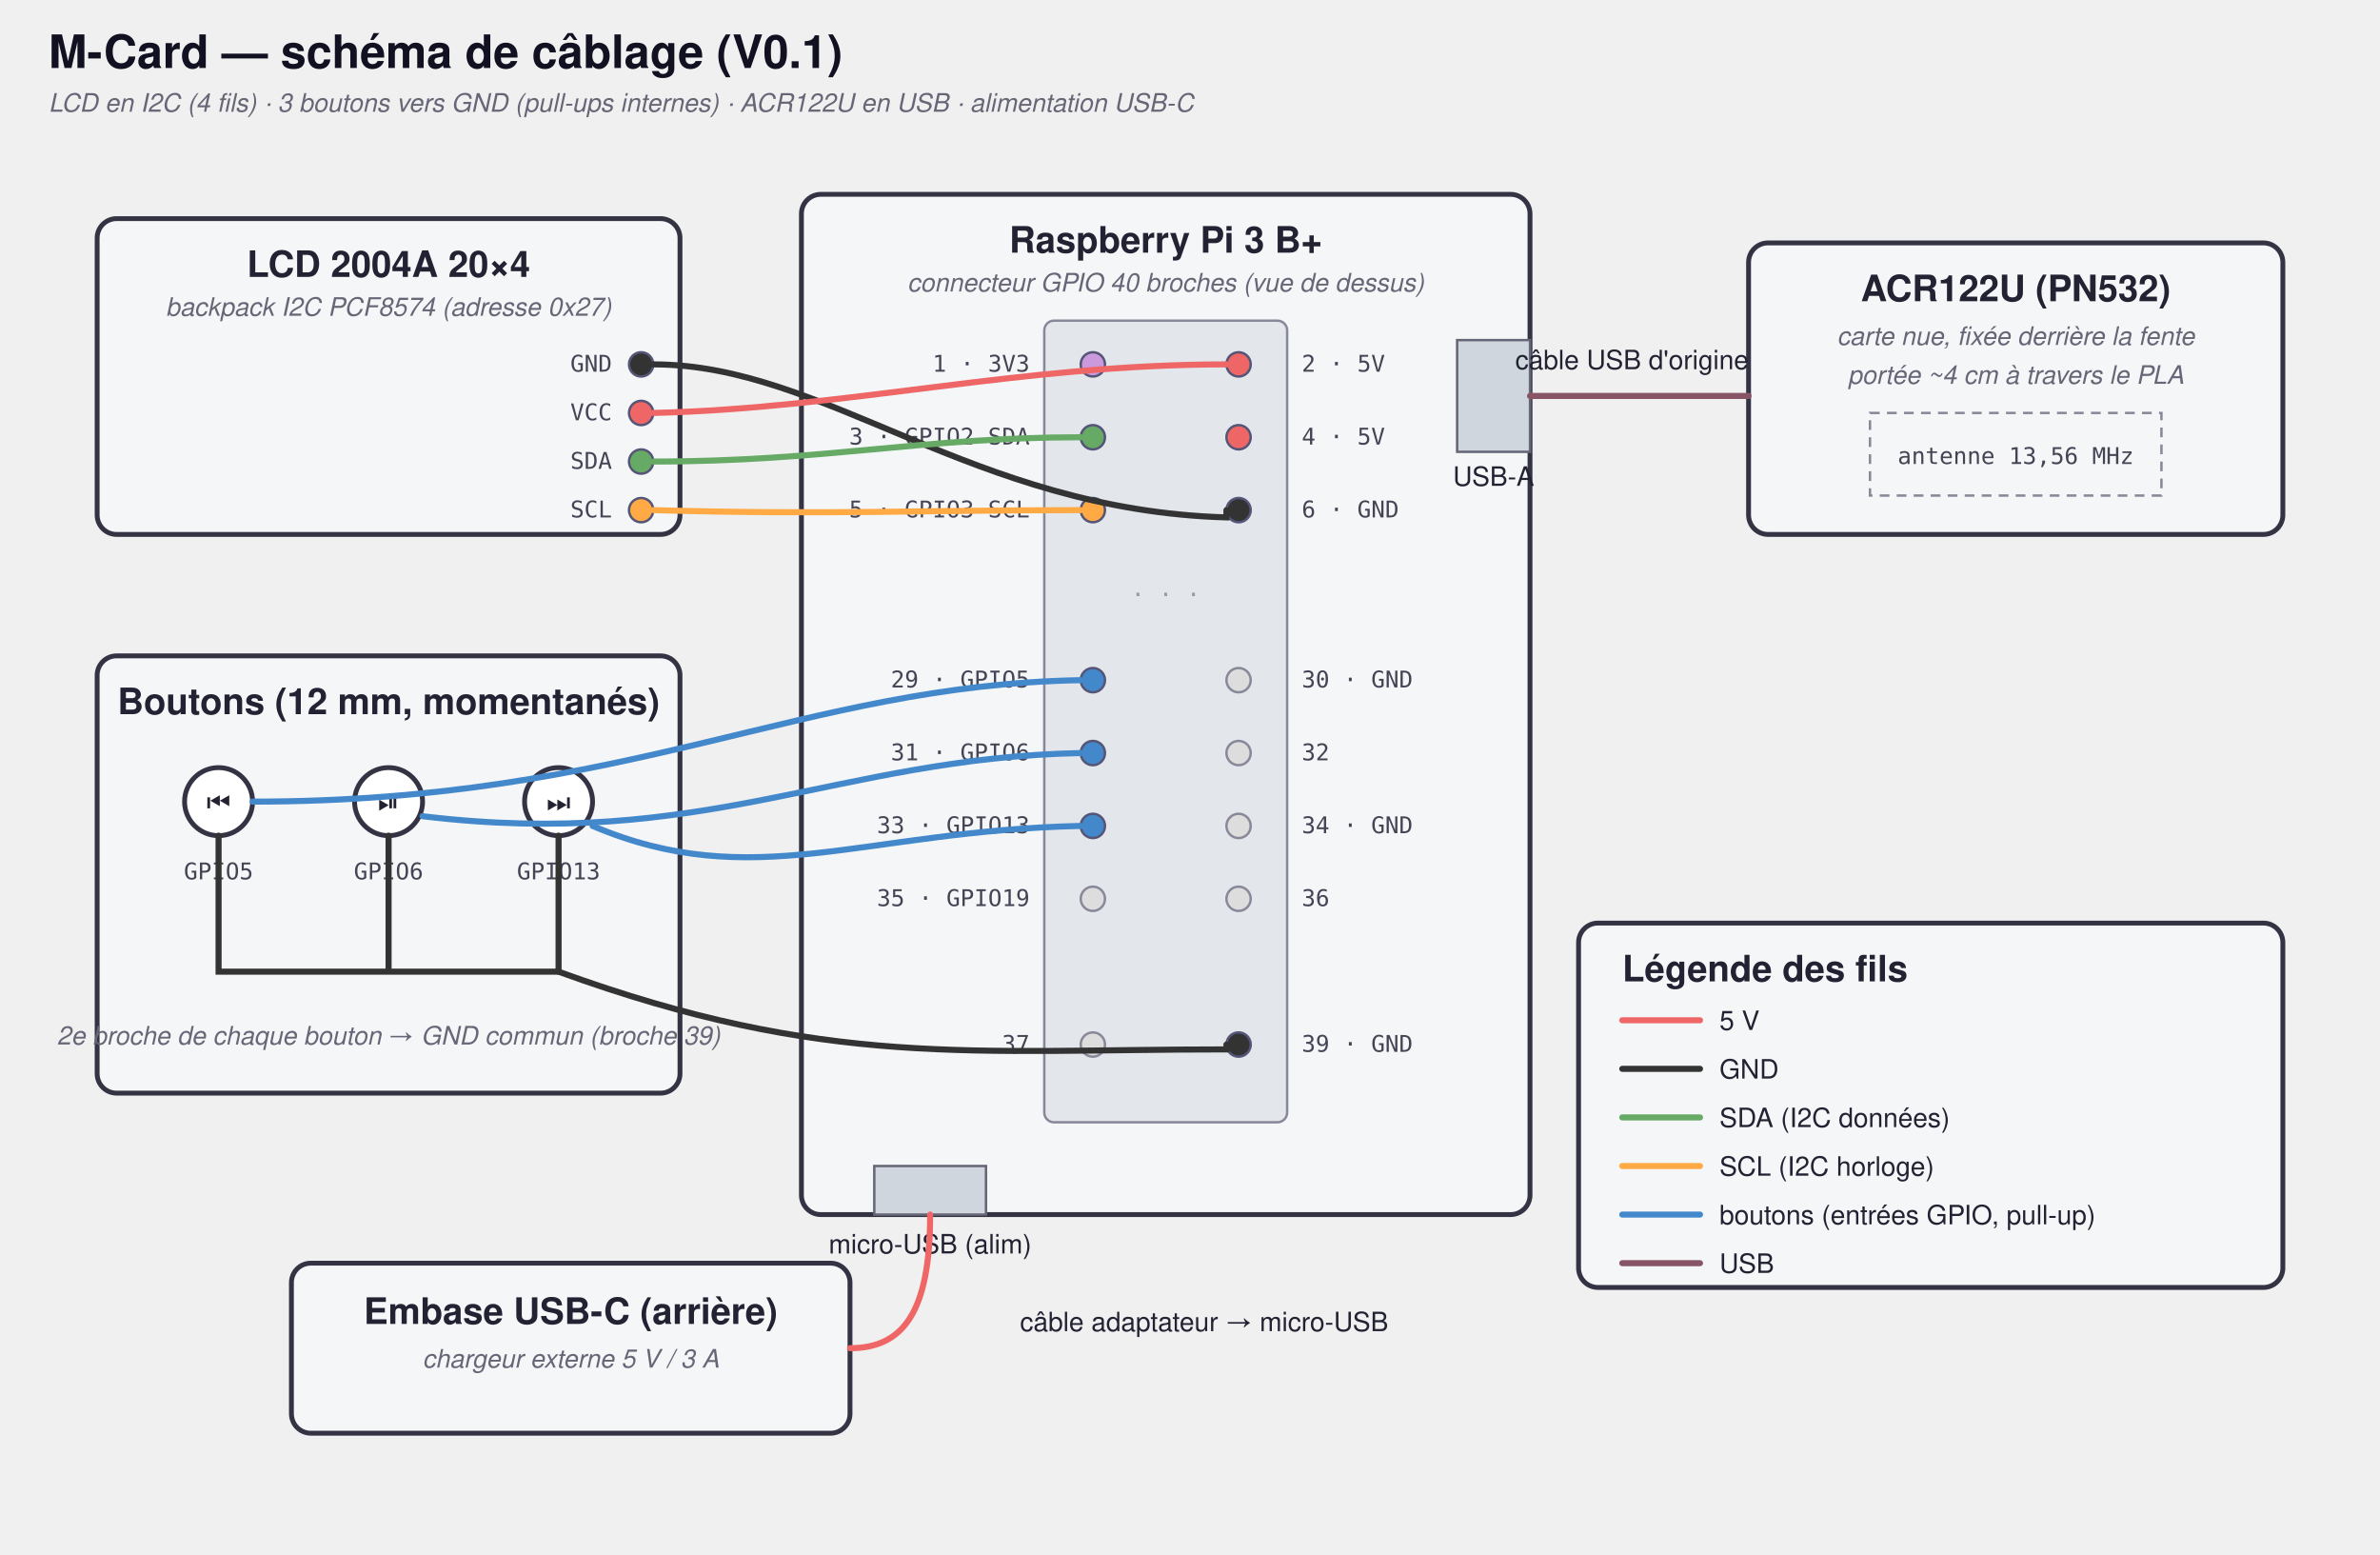
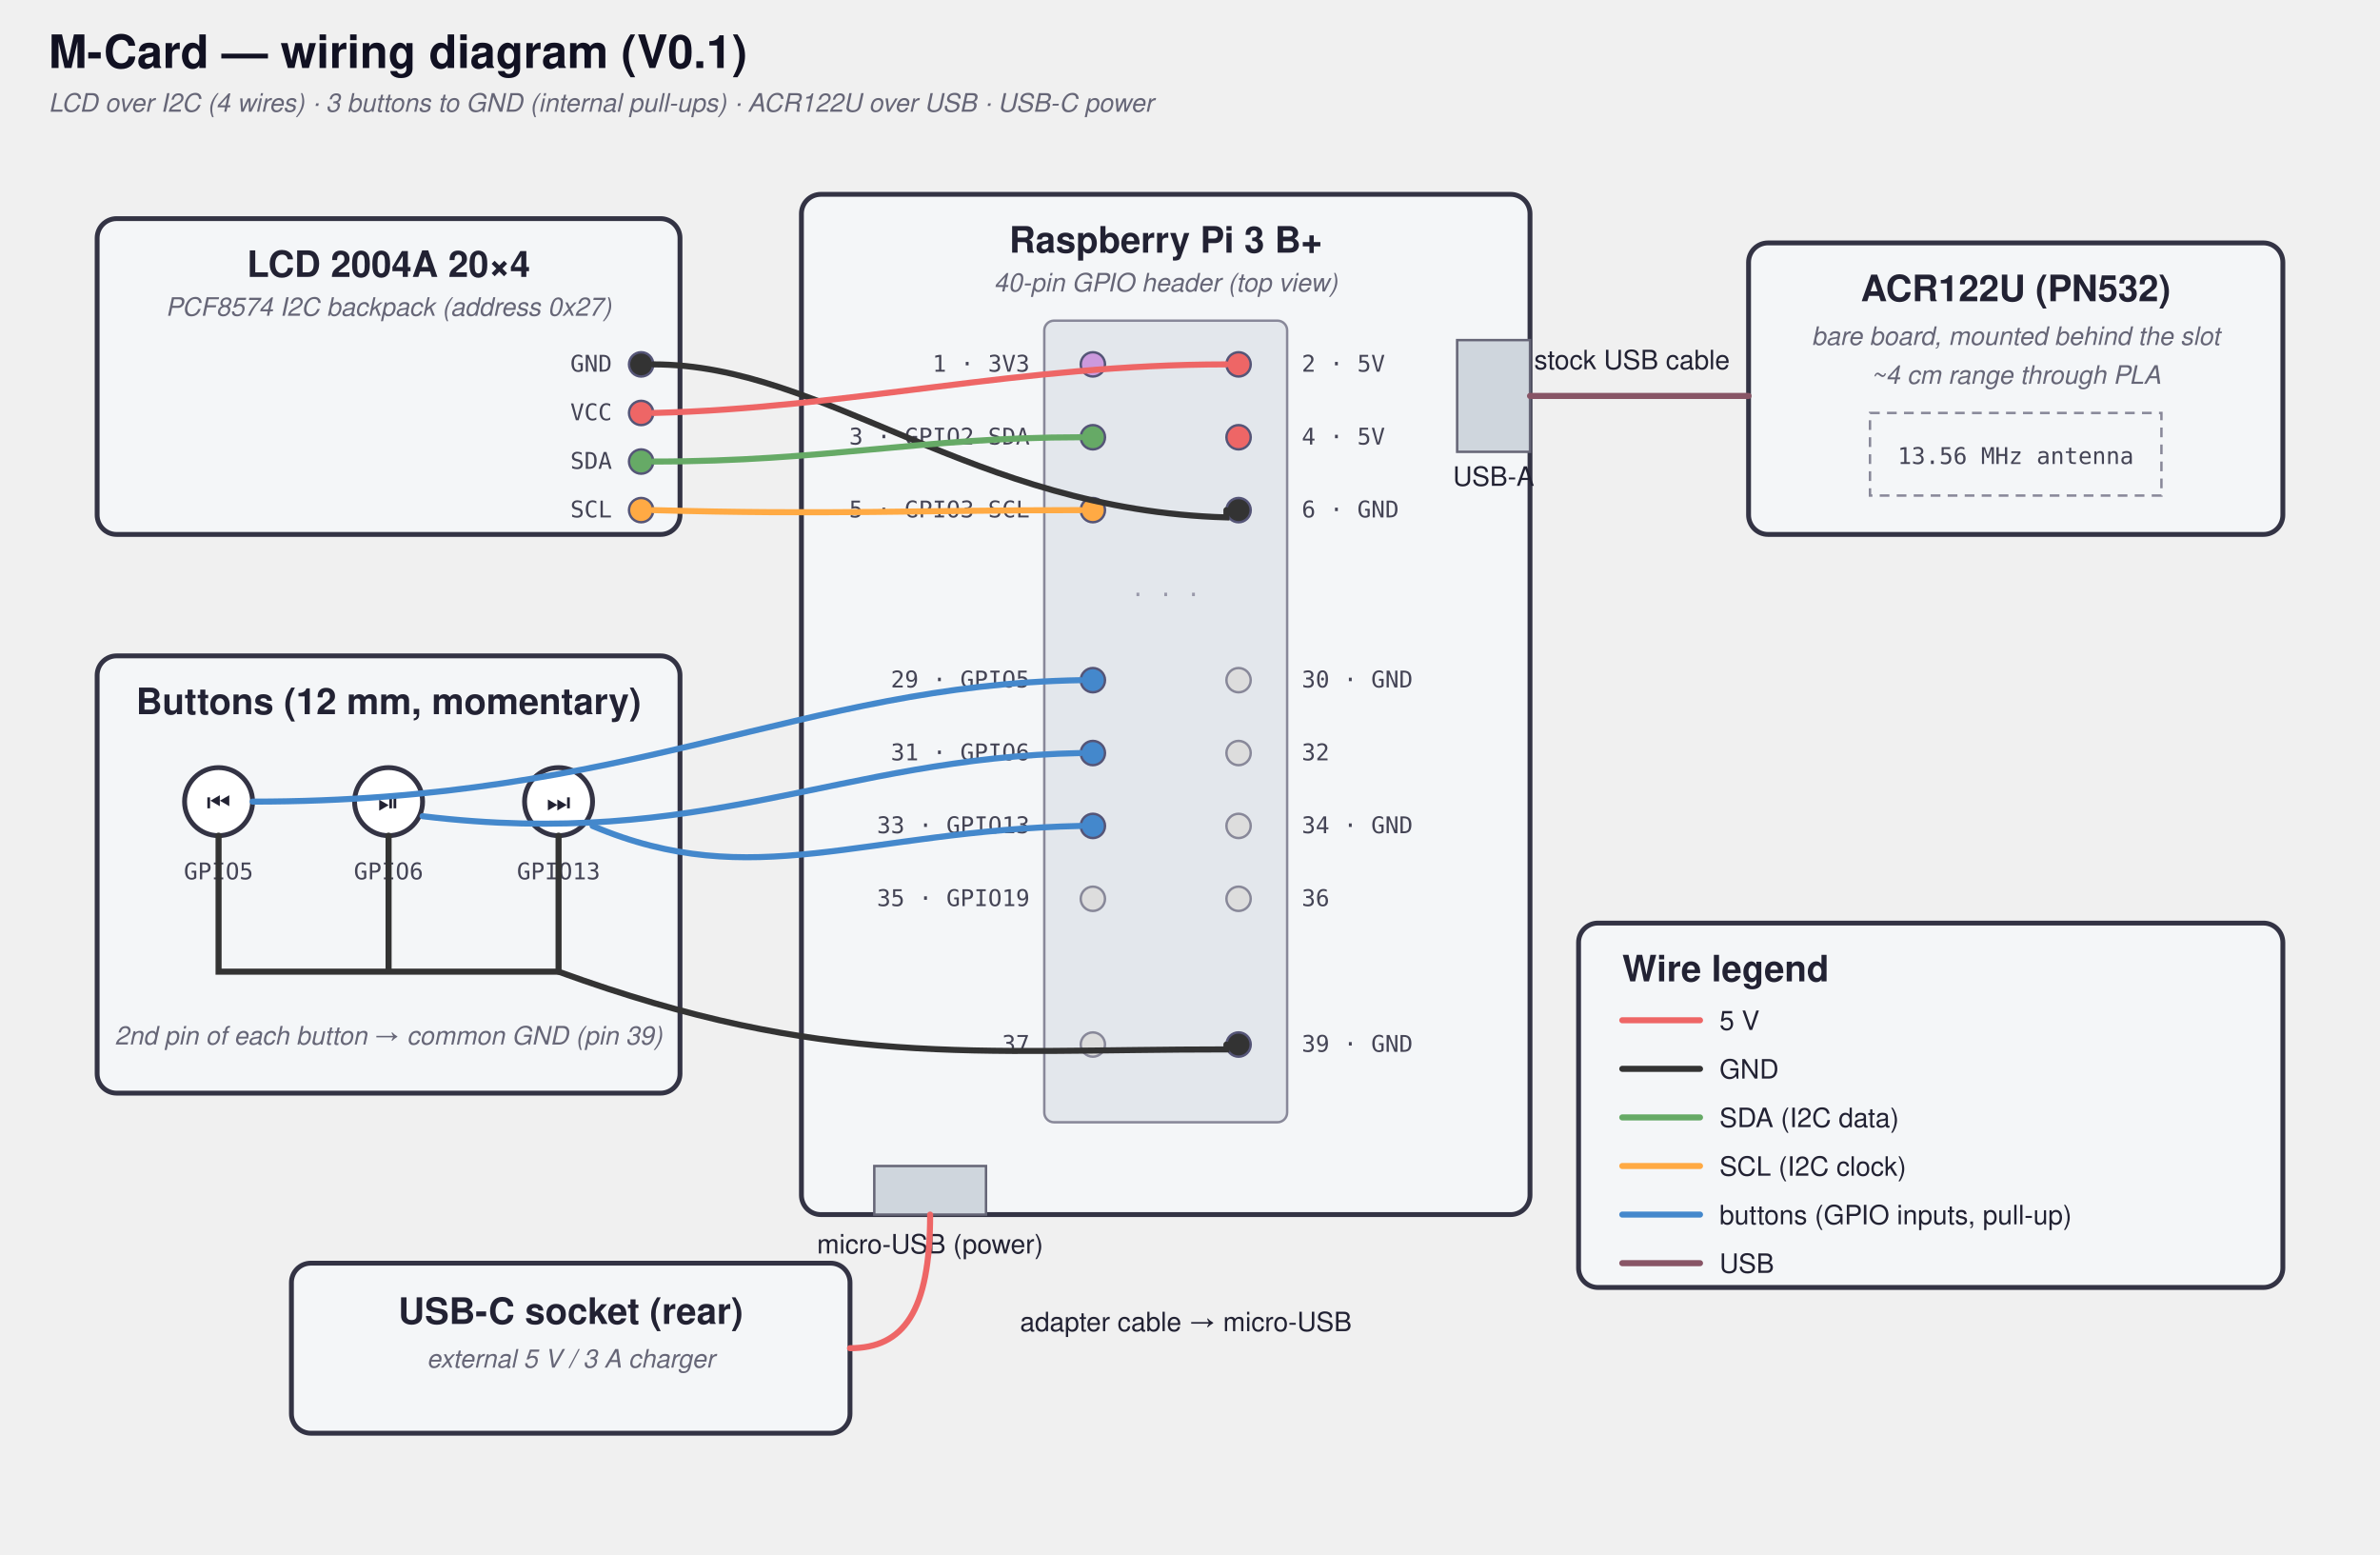
<svg xmlns="http://www.w3.org/2000/svg" viewBox="0 0 980 640" font-family="Helvetica, Arial, sans-serif">
  <defs>
    <style>
      .box { fill:#f4f6f8; stroke:#334; stroke-width:2; rx:8; }
      .title { font-size:15px; font-weight:bold; fill:#223; }
      .label { font-size:11px; fill:#223; }
      .pin { font-size:9.5px; fill:#445; font-family:monospace; }
      .wire { fill:none; stroke-width:2.5; stroke-linecap:round; }
      .note { font-size:10.5px; fill:#667; font-style:italic; }
    </style>
  </defs>
-   <text x="20" y="28" font-size="19" font-weight="bold" fill="#112">M-Card — schéma de câblage (V0.1)</text>
-   <text x="20" y="46" class="note">LCD en I2C (4 fils) · 3 boutons vers GND (pull-ups internes) · ACR122U en USB · alimentation USB-C</text>
+   <text x="20" y="28" font-size="19" font-weight="bold" fill="#112">M-Card — wiring diagram (V0.1)</text>
+   <text x="20" y="46" class="note">LCD over I2C (4 wires) · 3 buttons to GND (internal pull-ups) · ACR122U over USB · USB-C power</text>
  <rect x="330" y="80" width="300" height="420" class="box" rx="10" />
  <text x="480" y="104" text-anchor="middle" class="title">Raspberry Pi 3 B+</text>
-   <text x="480" y="120" text-anchor="middle" class="note">connecteur GPIO 40 broches (vue de dessus)</text>
+   <text x="480" y="120" text-anchor="middle" class="note">40-pin GPIO header (top view)</text>
  <rect x="430" y="132" width="100" height="330" fill="#e3e7ec" stroke="#889" rx="4" />
  <g class="pin">
    <circle cx="450" cy="150" r="5" fill="#c9d" stroke="#557" />
    <text x="424" y="153" text-anchor="end">1 · 3V3</text>
    <circle cx="510" cy="150" r="5" fill="#e66" stroke="#557" />
    <text x="536" y="153">2 · 5V</text>
    <circle cx="450" cy="180" r="5" fill="#6a6" stroke="#557" />
    <text x="424" y="183" text-anchor="end">3 · GPIO2 SDA</text>
    <circle cx="510" cy="180" r="5" fill="#e66" stroke="#557" />
    <text x="536" y="183">4 · 5V</text>
    <circle cx="450" cy="210" r="5" fill="#fa4" stroke="#557" />
    <text x="424" y="213" text-anchor="end">5 · GPIO3 SCL</text>
    <circle cx="510" cy="210" r="5" fill="#333" stroke="#557" />
    <text x="536" y="213">6 · GND</text>
    <text x="480" y="248" text-anchor="middle" fill="#99a">· · ·</text>
    <circle cx="450" cy="280" r="5" fill="#48c" stroke="#557" />
    <text x="424" y="283" text-anchor="end">29 · GPIO5</text>
    <circle cx="510" cy="280" r="5" fill="#ddd" stroke="#889" />
    <text x="536" y="283">30 · GND</text>
    <circle cx="450" cy="310" r="5" fill="#48c" stroke="#557" />
    <text x="424" y="313" text-anchor="end">31 · GPIO6</text>
    <circle cx="510" cy="310" r="5" fill="#ddd" stroke="#889" />
    <text x="536" y="313">32</text>
    <circle cx="450" cy="340" r="5" fill="#48c" stroke="#557" />
    <text x="424" y="343" text-anchor="end">33 · GPIO13</text>
    <circle cx="510" cy="340" r="5" fill="#ddd" stroke="#889" />
    <text x="536" y="343">34 · GND</text>
    <circle cx="450" cy="370" r="5" fill="#ddd" stroke="#889" />
    <text x="424" y="373" text-anchor="end">35 · GPIO19</text>
    <circle cx="510" cy="370" r="5" fill="#ddd" stroke="#889" />
    <text x="536" y="373">36</text>
    <circle cx="450" cy="430" r="5" fill="#ddd" stroke="#889" />
    <text x="424" y="433" text-anchor="end">37</text>
    <circle cx="510" cy="430" r="5" fill="#333" stroke="#557" />
    <text x="536" y="433">39 · GND</text>
  </g>
  <rect x="600" y="140" width="30" height="46" fill="#cfd6dd" stroke="#667" />
  <text x="615" y="200" text-anchor="middle" class="label">USB-A</text>
  <rect x="360" y="480" width="46" height="20" fill="#cfd6dd" stroke="#667" />
-   <text x="383" y="516" text-anchor="middle" class="label">micro-USB (alim)</text>
+   <text x="383" y="516" text-anchor="middle" class="label">micro-USB (power)</text>
  <rect x="40" y="90" width="240" height="130" class="box" />
  <text x="160" y="114" text-anchor="middle" class="title">LCD 2004A 20×4</text>
-   <text x="160" y="130" text-anchor="middle" class="note">backpack I2C PCF8574 (adresse 0x27)</text>
+   <text x="160" y="130" text-anchor="middle" class="note">PCF8574 I2C backpack (address 0x27)</text>
  <g class="pin">
    <circle cx="264" cy="150" r="5" fill="#333" stroke="#557" />
    <text x="252" y="153" text-anchor="end">GND</text>
    <circle cx="264" cy="170" r="5" fill="#e66" stroke="#557" />
    <text x="252" y="173" text-anchor="end">VCC</text>
    <circle cx="264" cy="190" r="5" fill="#6a6" stroke="#557" />
    <text x="252" y="193" text-anchor="end">SDA</text>
    <circle cx="264" cy="210" r="5" fill="#fa4" stroke="#557" />
    <text x="252" y="213" text-anchor="end">SCL</text>
  </g>
  <path class="wire" stroke="#333" d="M269 150 C 340 150, 400 210, 505 213 L 505 210" />
  <path class="wire" stroke="#e66" d="M269 170 C 350 168, 420 150, 505 150" />
  <path class="wire" stroke="#6a6" d="M269 190 C 340 190, 380 180, 445 180" />
  <path class="wire" stroke="#fa4" d="M269 210 C 340 212, 380 210, 445 210" />
  <rect x="40" y="270" width="240" height="180" class="box" />
-   <text x="160" y="294" text-anchor="middle" class="title">Boutons (12 mm, momentanés)</text>
+   <text x="160" y="294" text-anchor="middle" class="title">Buttons (12 mm, momentary)</text>
  <g class="label">
    <circle cx="90" cy="330" r="14" fill="#fff" stroke="#334" stroke-width="2" />
    <text x="90" y="334" text-anchor="middle">⏮</text>
    <circle cx="160" cy="330" r="14" fill="#fff" stroke="#334" stroke-width="2" />
    <text x="160" y="334" text-anchor="middle">⏯</text>
    <circle cx="230" cy="330" r="14" fill="#fff" stroke="#334" stroke-width="2" />
    <text x="230" y="334" text-anchor="middle">⏭</text>
    <text x="90" y="362" text-anchor="middle" class="pin">GPIO5</text>
    <text x="160" y="362" text-anchor="middle" class="pin">GPIO6</text>
    <text x="230" y="362" text-anchor="middle" class="pin">GPIO13</text>
  </g>
-   <text x="160" y="430" text-anchor="middle" class="note">2e broche de chaque bouton → GND commun (broche 39)</text>
+   <text x="160" y="430" text-anchor="middle" class="note">2nd pin of each button → common GND (pin 39)</text>
  <path class="wire" stroke="#48c" d="M104 330 C 260 330, 330 282, 445 280" />
  <path class="wire" stroke="#48c" d="M174 336 C 290 350, 345 312, 445 310" />
  <path class="wire" stroke="#48c" d="M244 340 C 310 368, 355 342, 445 340" />
  <path class="wire" stroke="#333" d="M90 344 L 90 400 L 230 400 L 230 344 M160 344 L 160 400" />
  <path class="wire" stroke="#333" d="M230 400 C 340 440, 400 432, 505 432 L 505 430" />
  <rect x="720" y="100" width="220" height="120" class="box" />
  <text x="830" y="124" text-anchor="middle" class="title">ACR122U (PN532)</text>
-   <text x="830" y="142" text-anchor="middle" class="note">carte nue, fixée derrière la fente</text>
-   <text x="830" y="158" text-anchor="middle" class="note">portée ~4 cm à travers le PLA</text>
+   <text x="830" y="142" text-anchor="middle" class="note">bare board, mounted behind the slot</text>
+   <text x="830" y="158" text-anchor="middle" class="note">~4 cm range through PLA</text>
  <rect x="770" y="170" width="120" height="34" fill="none" stroke="#889" stroke-dasharray="4 3" />
-   <text x="830" y="191" text-anchor="middle" class="pin">antenne 13,56 MHz</text>
+   <text x="830" y="191" text-anchor="middle" class="pin">13.56 MHz antenna</text>
  <path class="wire" stroke="#856" d="M720 163 C 680 163, 660 163, 630 163" />
-   <text x="672" y="152" text-anchor="middle" class="label">câble USB d'origine</text>
+   <text x="672" y="152" text-anchor="middle" class="label">stock USB cable</text>
  <rect x="120" y="520" width="230" height="70" class="box" />
-   <text x="235" y="545" text-anchor="middle" class="title">Embase USB-C (arrière)</text>
-   <text x="235" y="563" text-anchor="middle" class="note">chargeur externe 5 V / 3 A</text>
+   <text x="235" y="545" text-anchor="middle" class="title">USB-C socket (rear)</text>
+   <text x="235" y="563" text-anchor="middle" class="note">external 5 V / 3 A charger</text>
  <path class="wire" stroke="#e66" d="M350 555 C 372 555, 383 540, 383 500" />
-   <text x="420" y="548" class="label">câble adaptateur → micro-USB</text>
+   <text x="420" y="548" class="label">adapter cable → micro-USB</text>
  <g class="label">
    <rect x="650" y="380" width="290" height="150" class="box" />
-     <text x="668" y="404" class="title" font-size="13">Légende des fils</text>
+     <text x="668" y="404" class="title" font-size="13">Wire legend</text>
    <line x1="668" y1="420" x2="700" y2="420" class="wire" stroke="#e66" />
    <text x="708" y="424">5 V</text>
    <line x1="668" y1="440" x2="700" y2="440" class="wire" stroke="#333" />
    <text x="708" y="444">GND</text>
    <line x1="668" y1="460" x2="700" y2="460" class="wire" stroke="#6a6" />
-     <text x="708" y="464">SDA (I2C données)</text>
+     <text x="708" y="464">SDA (I2C data)</text>
    <line x1="668" y1="480" x2="700" y2="480" class="wire" stroke="#fa4" />
-     <text x="708" y="484">SCL (I2C horloge)</text>
+     <text x="708" y="484">SCL (I2C clock)</text>
    <line x1="668" y1="500" x2="700" y2="500" class="wire" stroke="#48c" />
-     <text x="708" y="504">boutons (entrées GPIO, pull-up)</text>
+     <text x="708" y="504">buttons (GPIO inputs, pull-up)</text>
    <line x1="668" y1="520" x2="700" y2="520" class="wire" stroke="#856" />
    <text x="708" y="524">USB</text>
  </g>
</svg>
